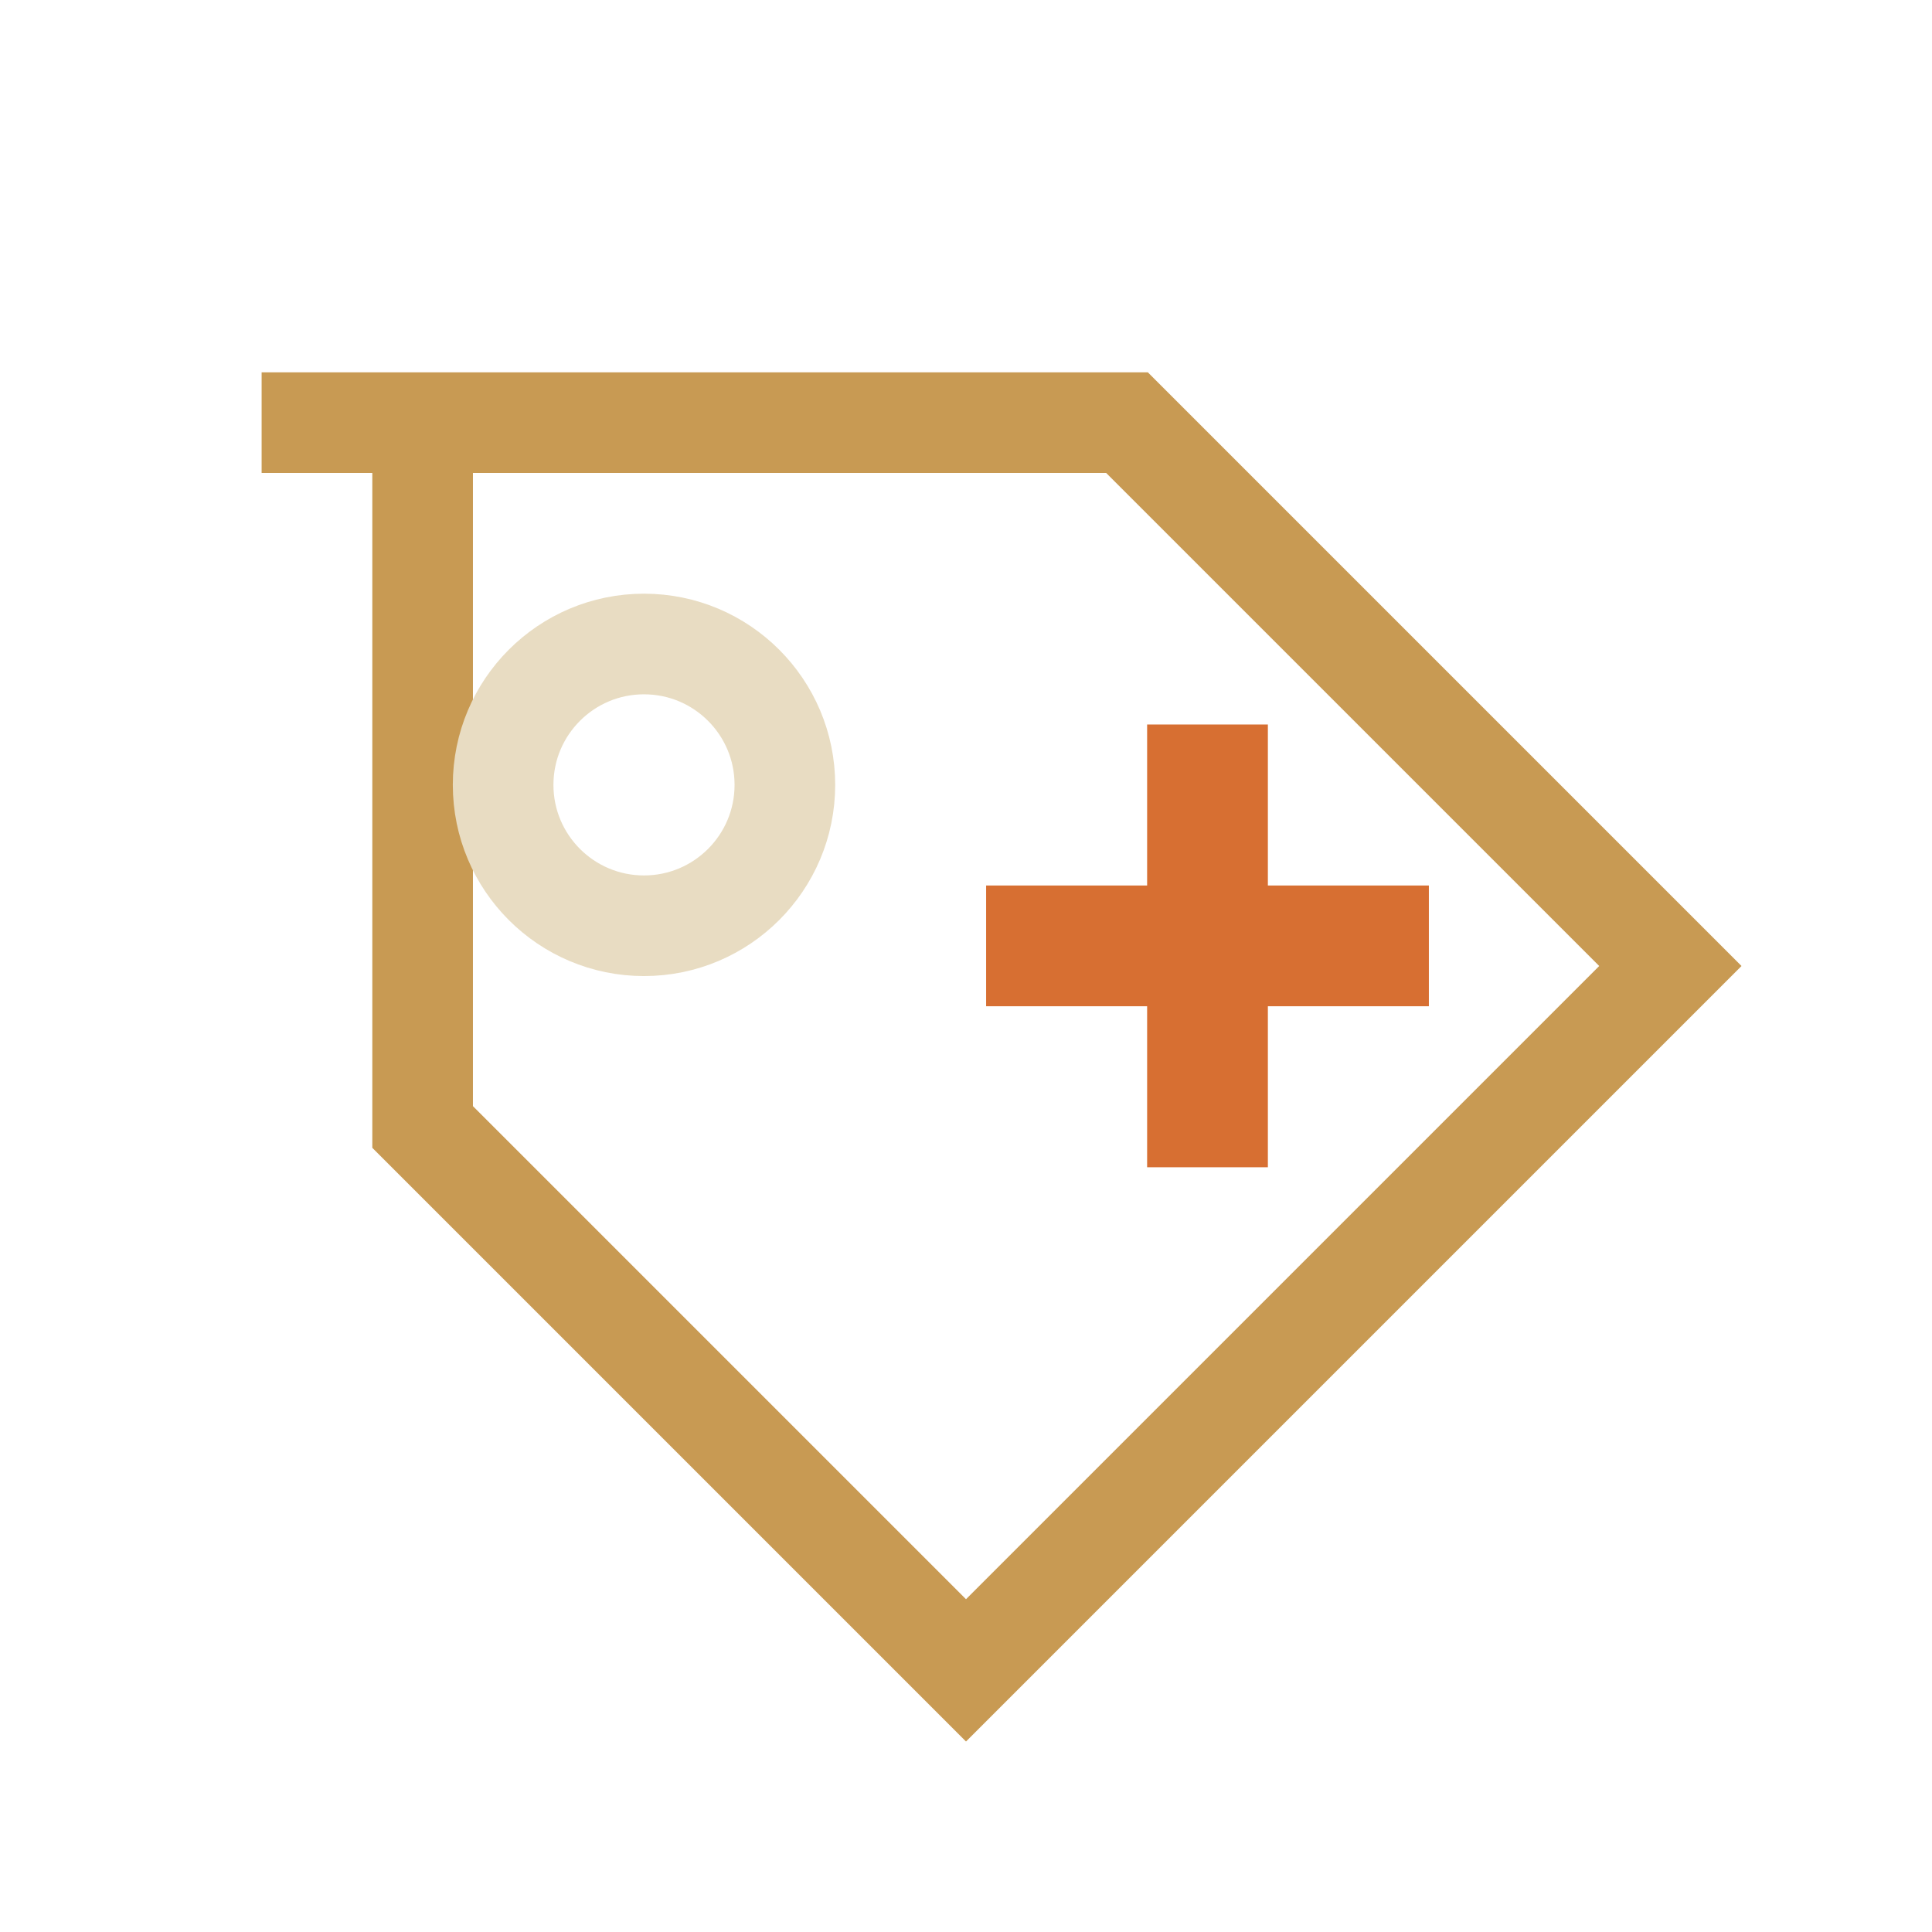
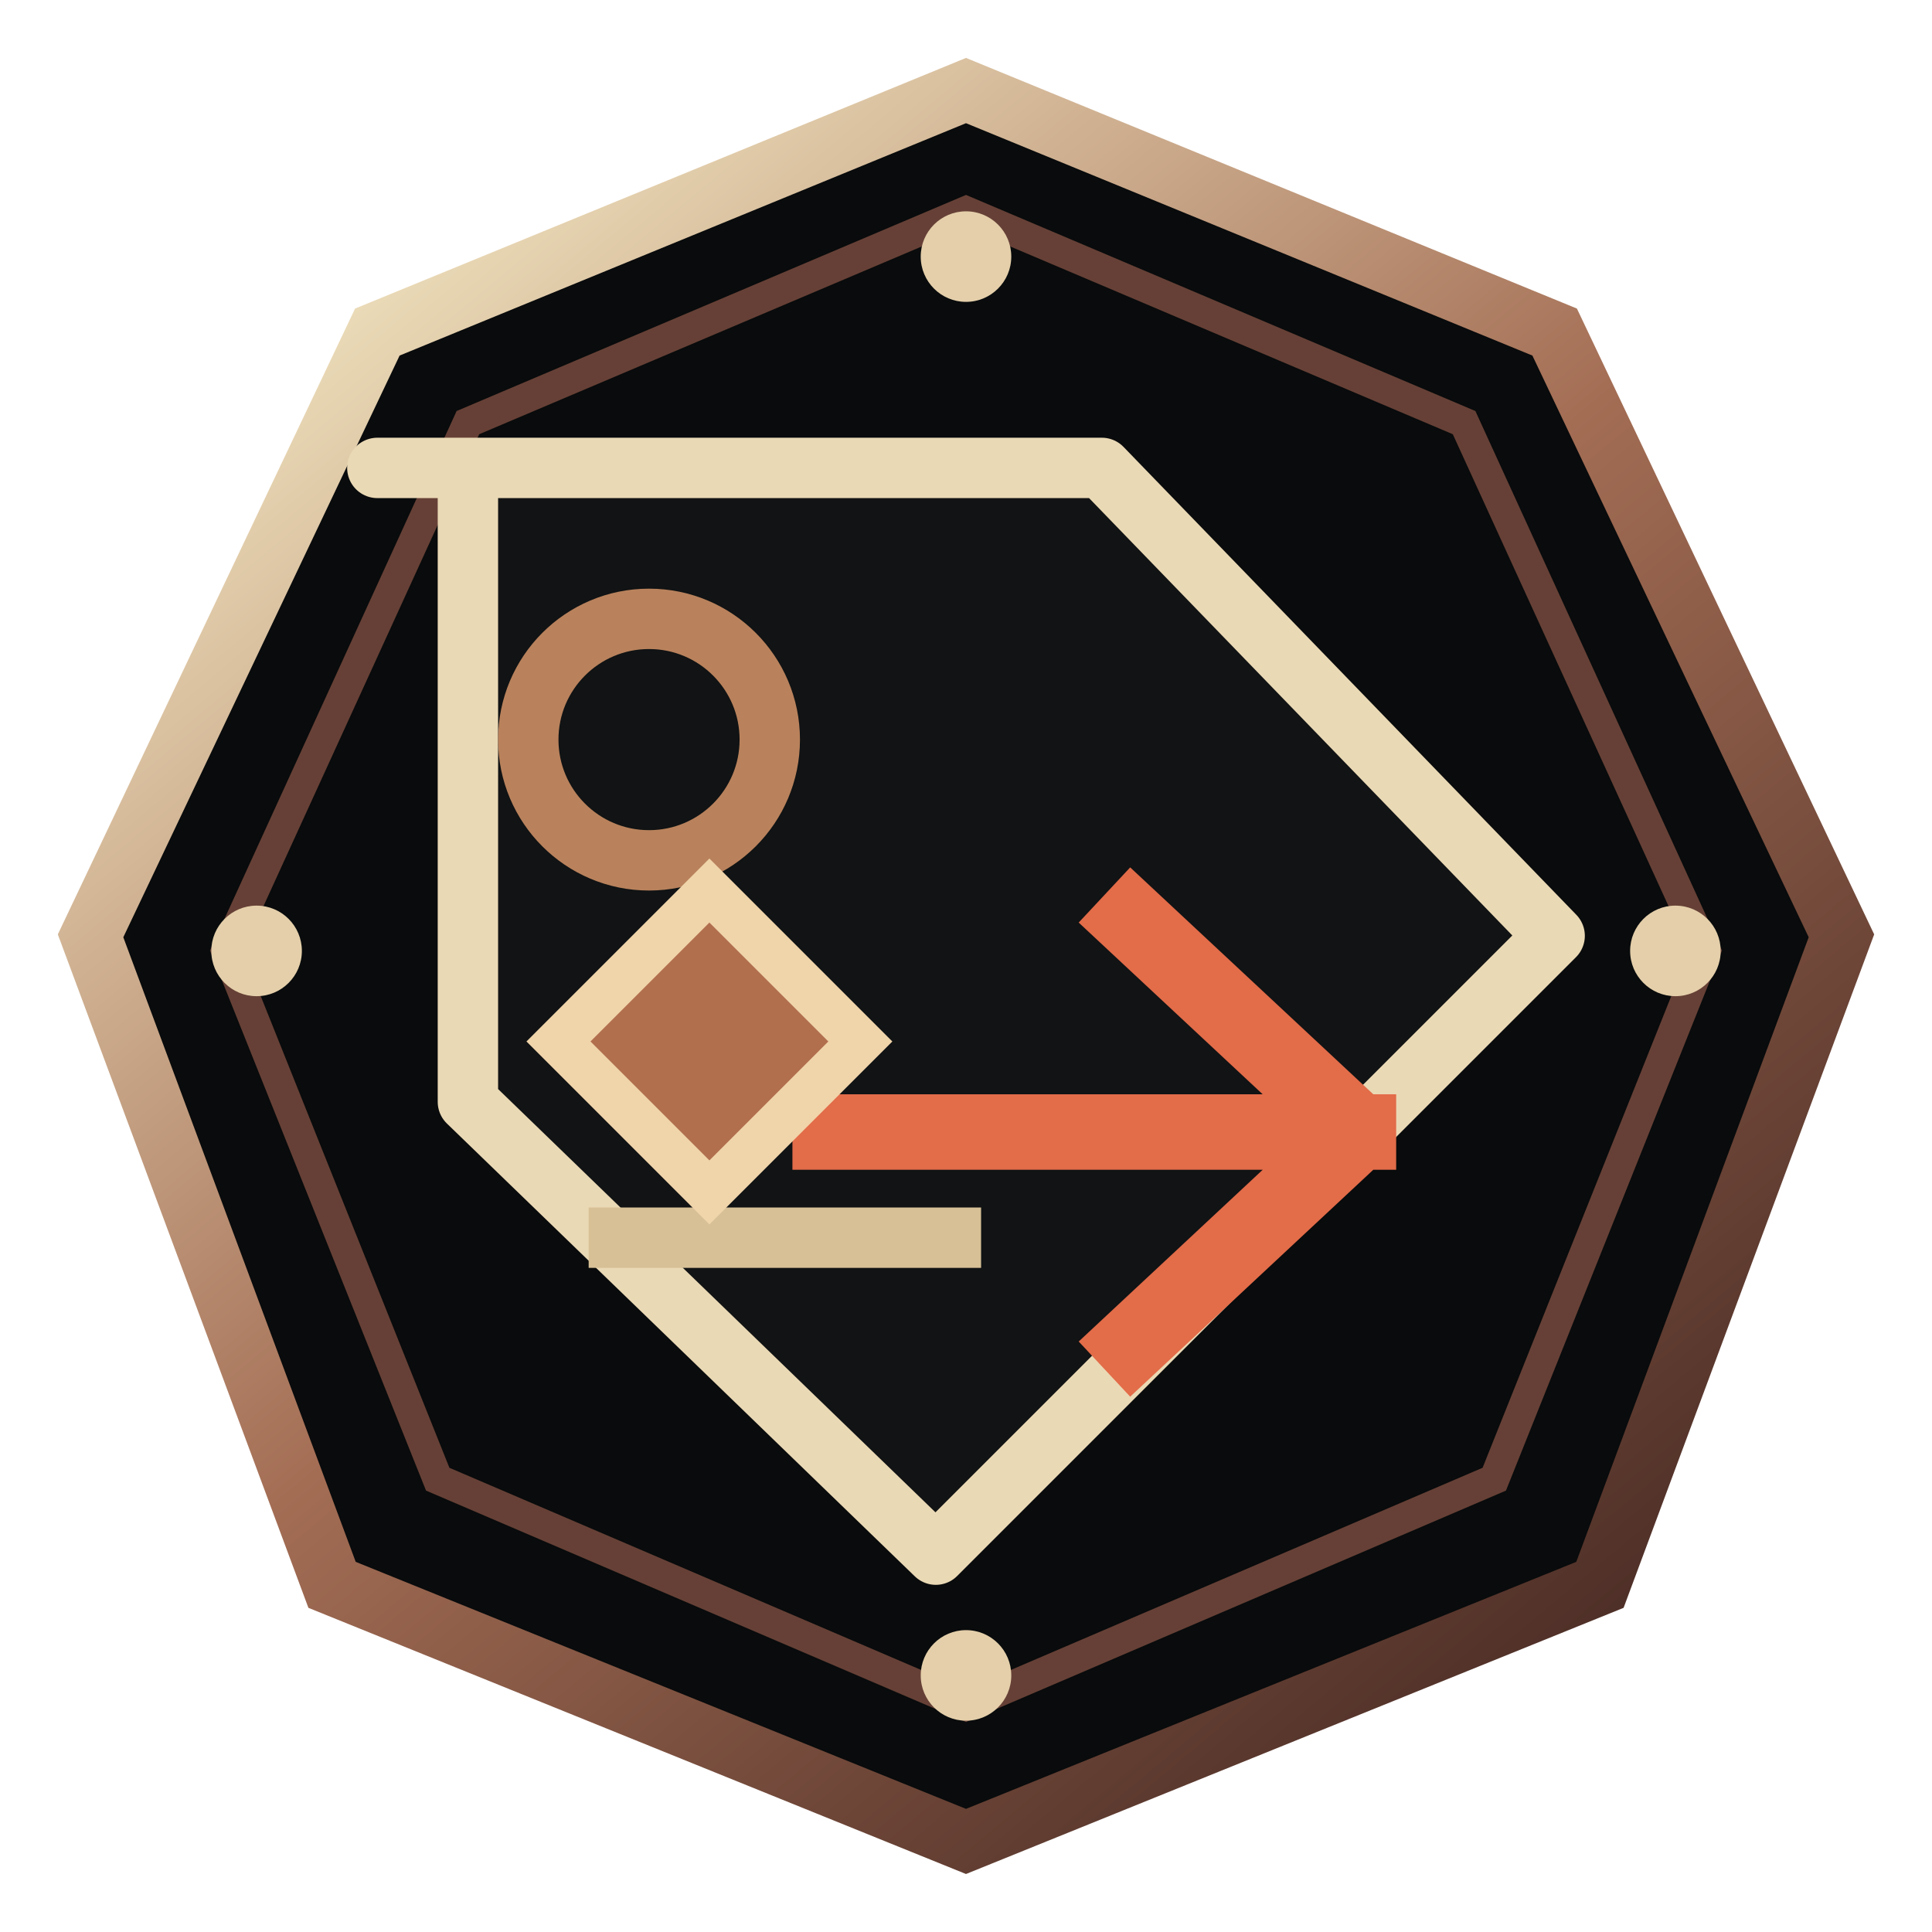
- <svg xmlns="http://www.w3.org/2000/svg" viewBox="0 0 96 96" fill="none">
-   <path d="M13 21h43l27 27-35 35-27-27V21Z" stroke="#c89a53" stroke-width="5" />
-   <circle cx="32" cy="39" r="7" stroke="#e8dcc2" stroke-width="5" />
-   <path d="M49 47h22M60 36v22" stroke="#d76f32" stroke-width="6" />
+ <svg xmlns="http://www.w3.org/2000/svg" viewBox="0 0 128 128" fill="none">
+   <defs>
+     <linearGradient id="metal" x1="24" y1="16" x2="105" y2="113" gradientUnits="userSpaceOnUse">
+       <stop stop-color="#eee0bc" />
+       <stop offset=".48" stop-color="#a36d54" />
+       <stop offset="1" stop-color="#4a2c25" />
+     </linearGradient>
+     <radialGradient id="trade" cx="0" cy="0" r="1" gradientTransform="translate(64 63) rotate(90) scale(43)">
+       <stop stop-color="#d96245" stop-opacity=".4" />
+       <stop offset="1" stop-color="#260d09" stop-opacity="0" />
+     </radialGradient>
+   </defs>
+   <path d="m64 6 39 16 19 40-16 43-42 17-42-17L6 62l19-40L64 6Z" fill="#090b0c" stroke="url(#metal)" stroke-width="4" />
+   <path d="m64 14 33 14 16 35-14 35-35 15-35-15-14-35 16-35 33-14Z" fill="url(#trade)" stroke="#664036" stroke-width="2" />
+   <path d="M25 31h48l30 31-41 41-31-30V31Z" fill="#111314" stroke="#ead9b5" stroke-width="4" stroke-linejoin="round" />
+   <circle cx="43" cy="49" r="8" stroke="#b9825c" stroke-width="4" />
+   <path d="M55 75h35M75 61l15 14-15 14" stroke="#e36c49" stroke-width="5" stroke-linecap="square" stroke-linejoin="round" />
+   <path d="M39 82h26" stroke="#d7c096" stroke-width="4" />
+   <path d="m37 69 10-10 10 10-10 10-10-10Z" fill="#b16f4e" stroke="#f0d4aa" stroke-width="3" />
+   <circle cx="64" cy="17" r="3" fill="#e4cfaa" />
+   <circle cx="111" cy="63" r="3" fill="#e4cfaa" />
+   <circle cx="64" cy="111" r="3" fill="#e4cfaa" />
+   <circle cx="17" cy="63" r="3" fill="#e4cfaa" />
</svg>
